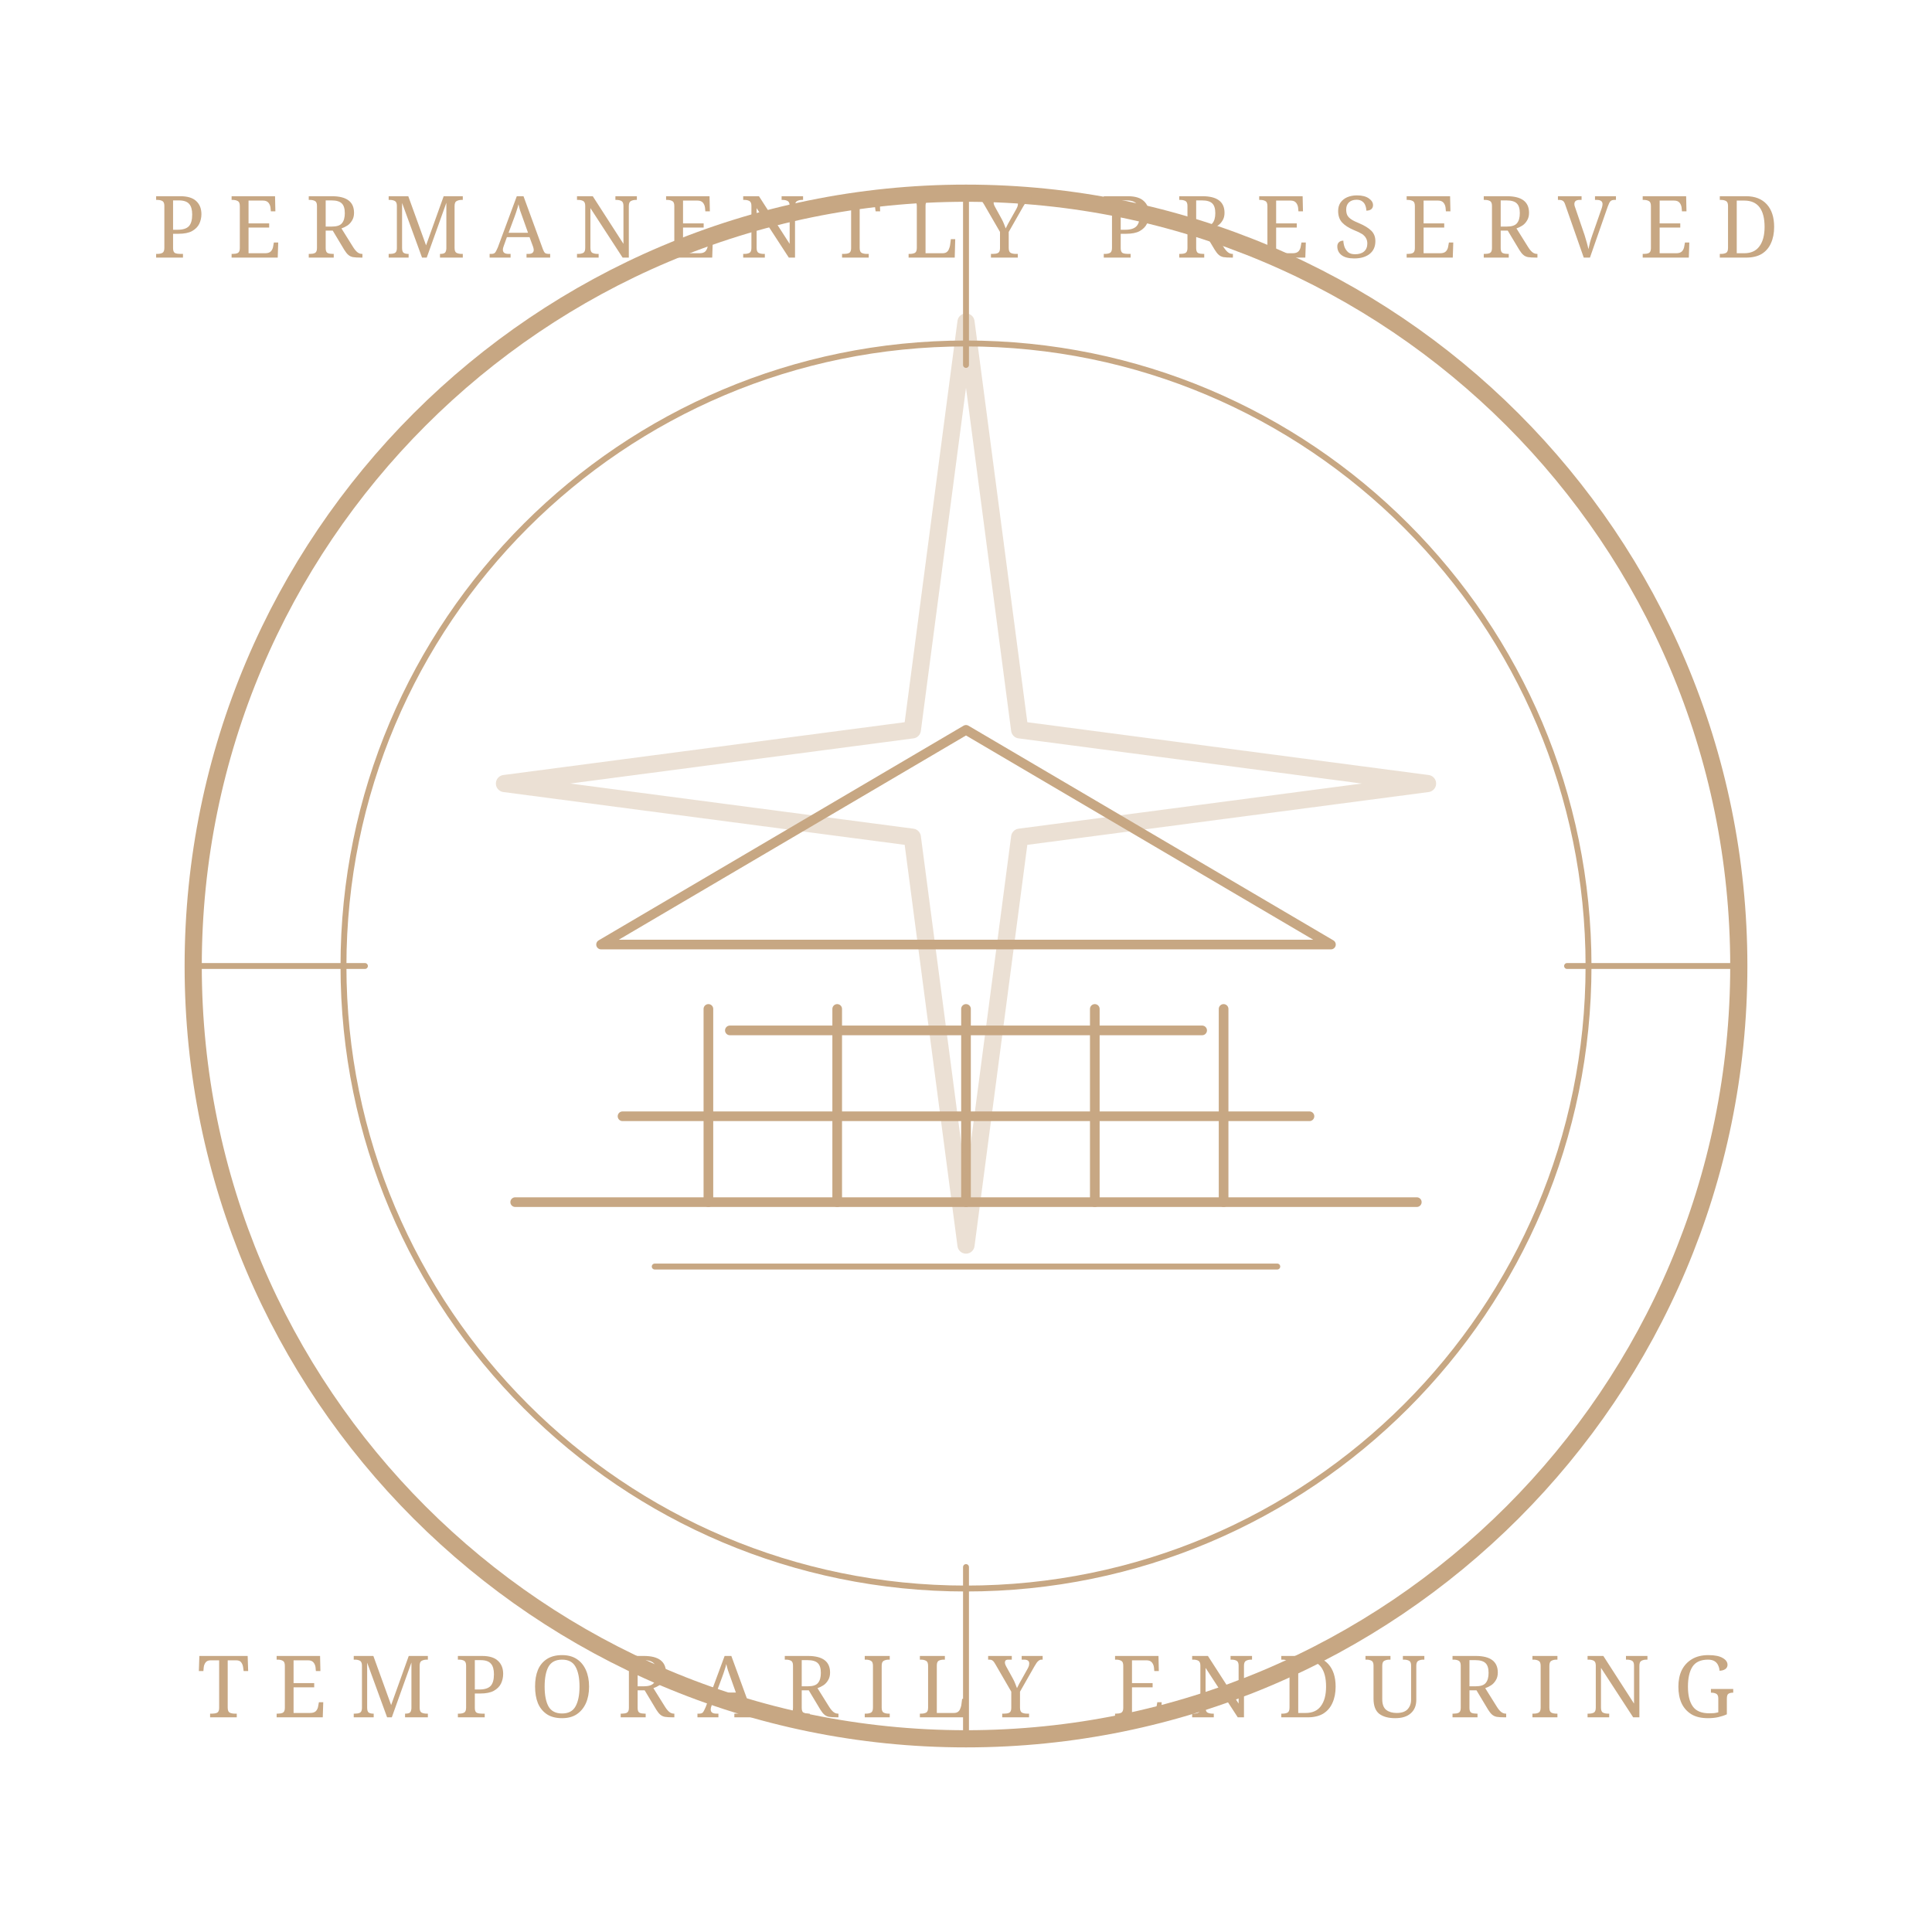
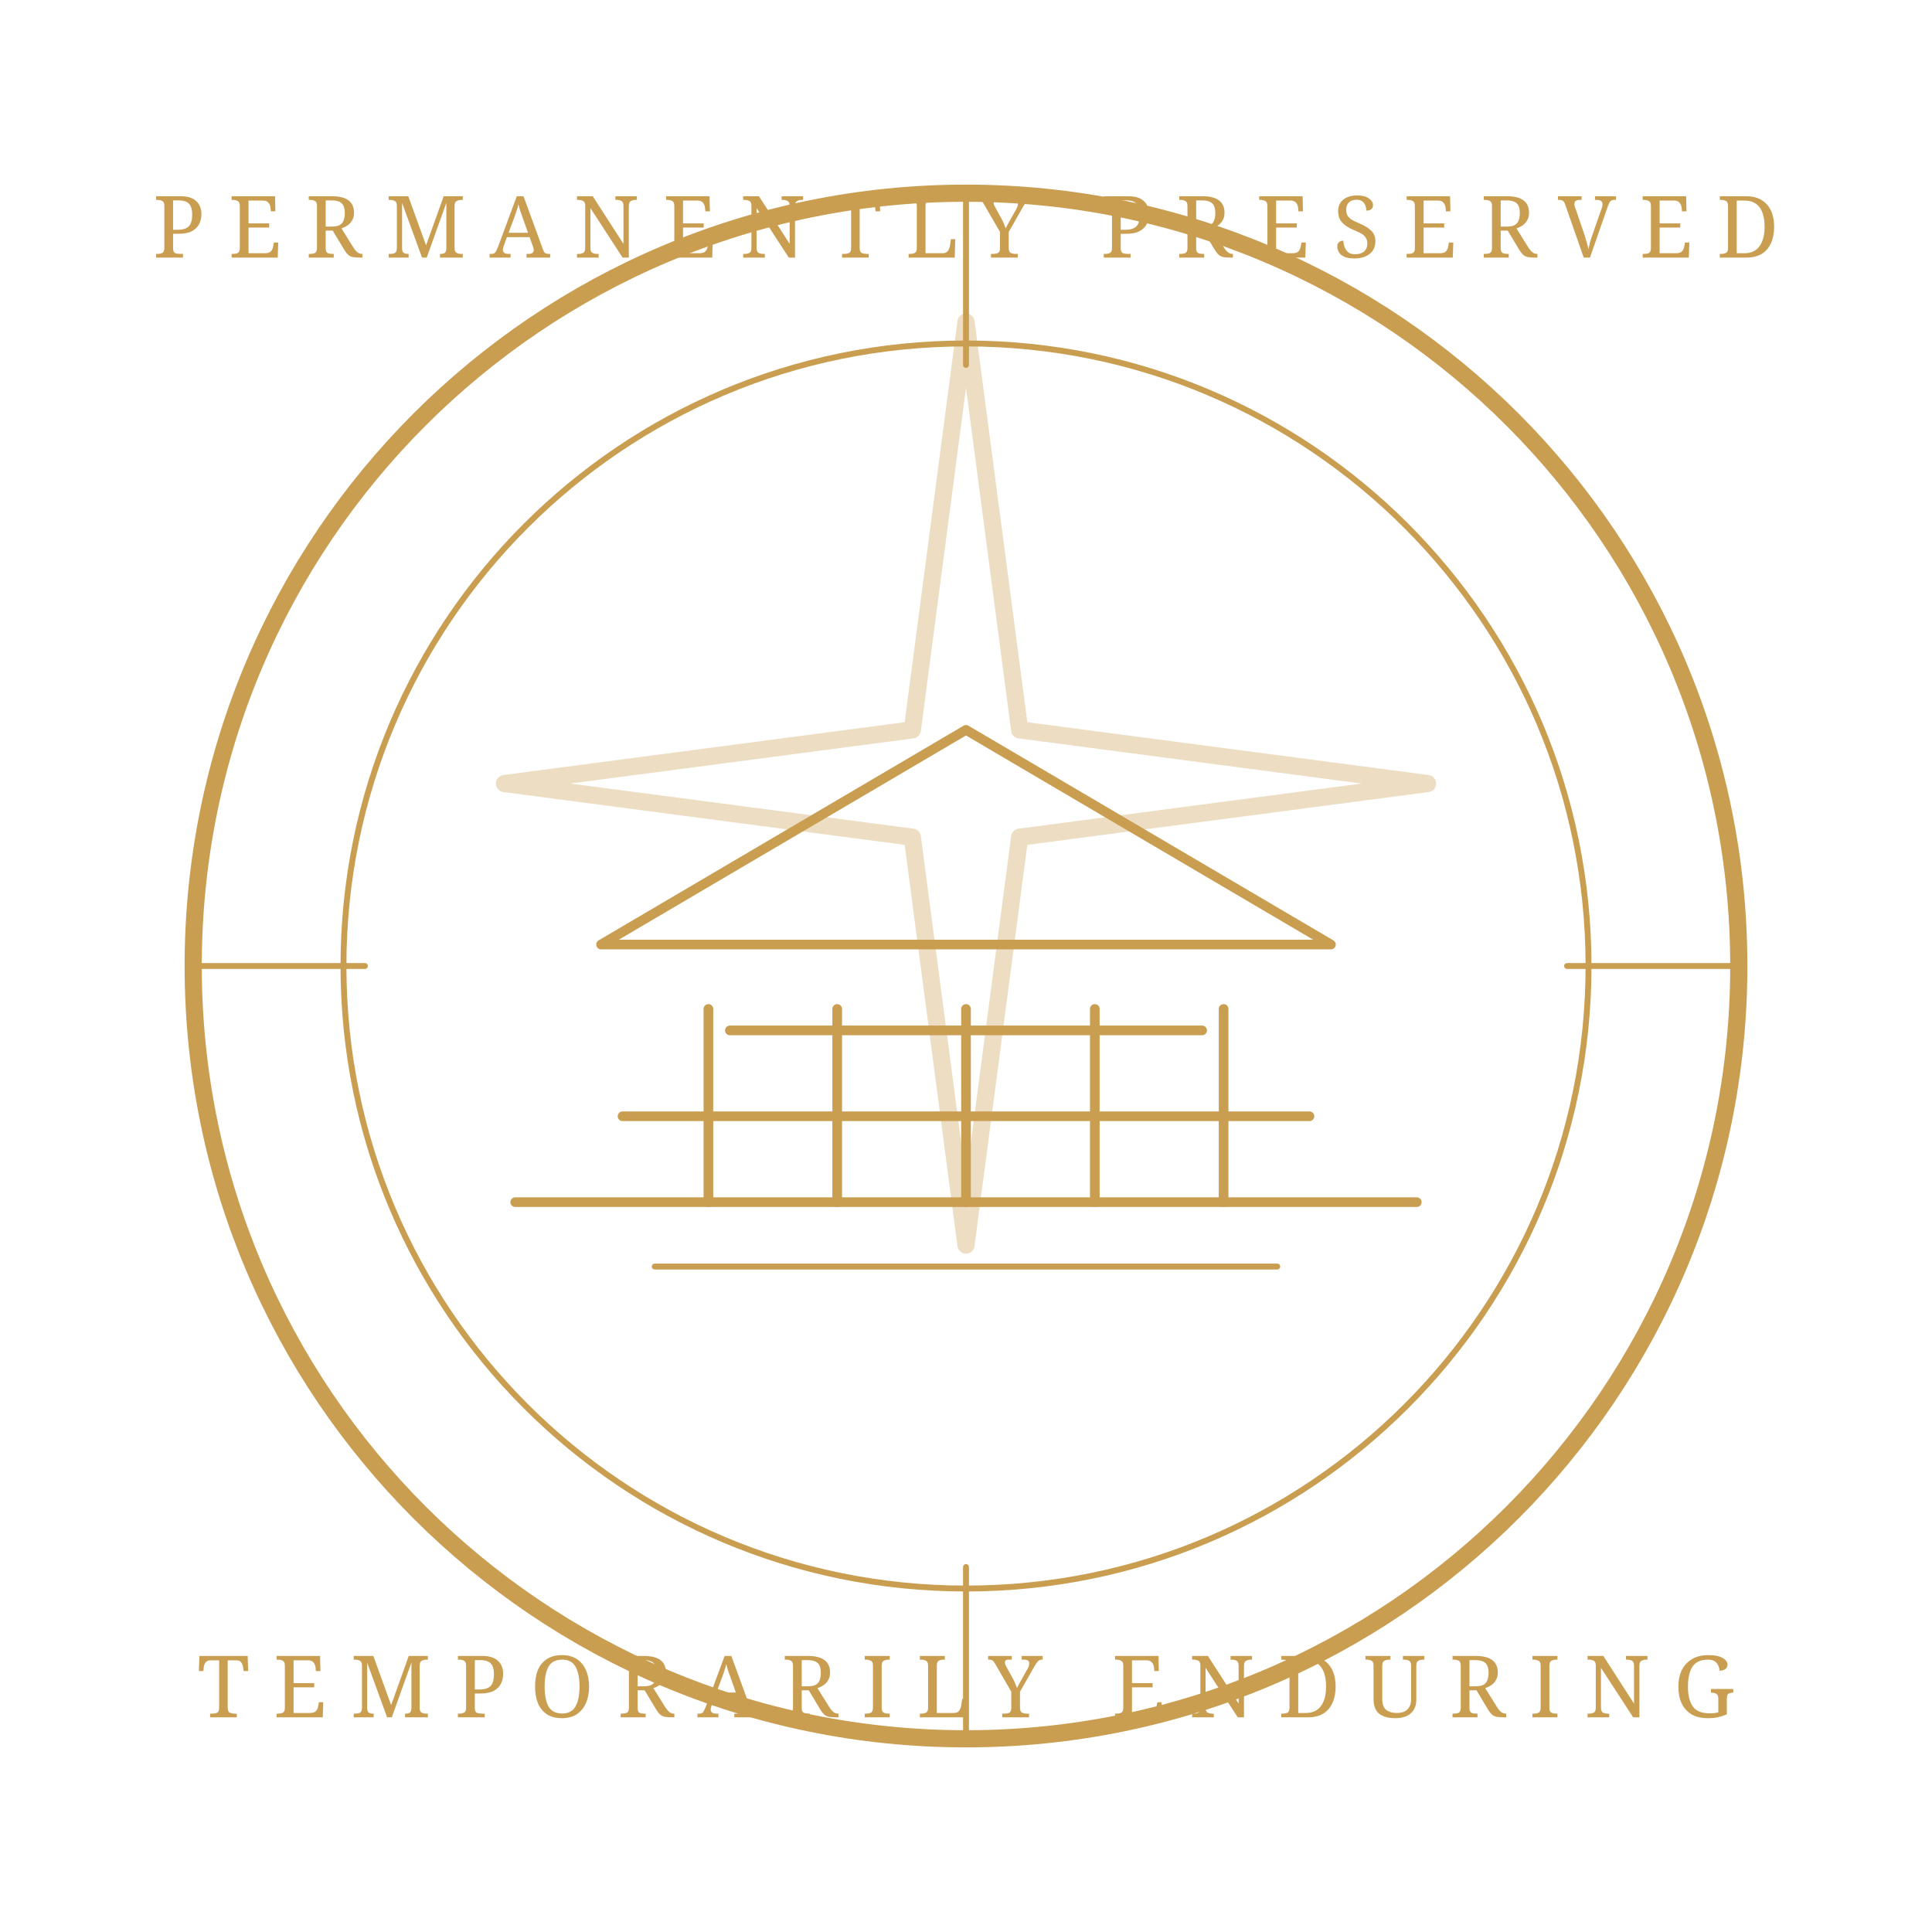
<svg xmlns="http://www.w3.org/2000/svg" viewBox="0 0 180 180" role="img" aria-labelledby="title desc">
  <style>
-   :root { color: #c7a783; }
+   :root { color: #ca9e51; }
  .line { fill: none; stroke: currentColor; stroke-width: 1.6; stroke-linecap: round; stroke-linejoin: round; vector-effect: non-scaling-stroke; }
  .thin { fill: none; stroke: currentColor; stroke-width: .9; stroke-linecap: round; stroke-linejoin: round; vector-effect: non-scaling-stroke; }
  .hair { fill: none; stroke: currentColor; stroke-width: .55; stroke-linecap: round; stroke-linejoin: round; vector-effect: non-scaling-stroke; }
  .fill { fill: currentColor; stroke: none; }
  .soft { opacity: .42; }
</style>
  <circle class="line" cx="90" cy="90" r="72" />
  <circle class="hair" cx="90" cy="90" r="58" />
  <path class="thin" d="M48 112h84M58 104h64M68 96h44M56 88h68L90 68 56 88Z" />
  <path class="thin" d="M66 94v18M78 94v18M90 94v18M102 94v18M114 94v18" />
  <path class="hair" d="M61 118h58" />
  <path class="line" d="M90 30l5 38 38 5-38 5-5 38-5-38-38-5 38-5 5-38Z" opacity=".35" />
  <path class="hair" d="M90 18v16M90 146v16M18 90h16M146 90h16" />
  <text x="90" y="24" text-anchor="middle" font-family="serif" font-size="8" letter-spacing="2.2" fill="currentColor">PERMANENTLY PRESERVED</text>
  <text x="90" y="160" text-anchor="middle" font-family="serif" font-size="8" letter-spacing="2.2" fill="currentColor">TEMPORARILY ENDURING</text>
</svg>
